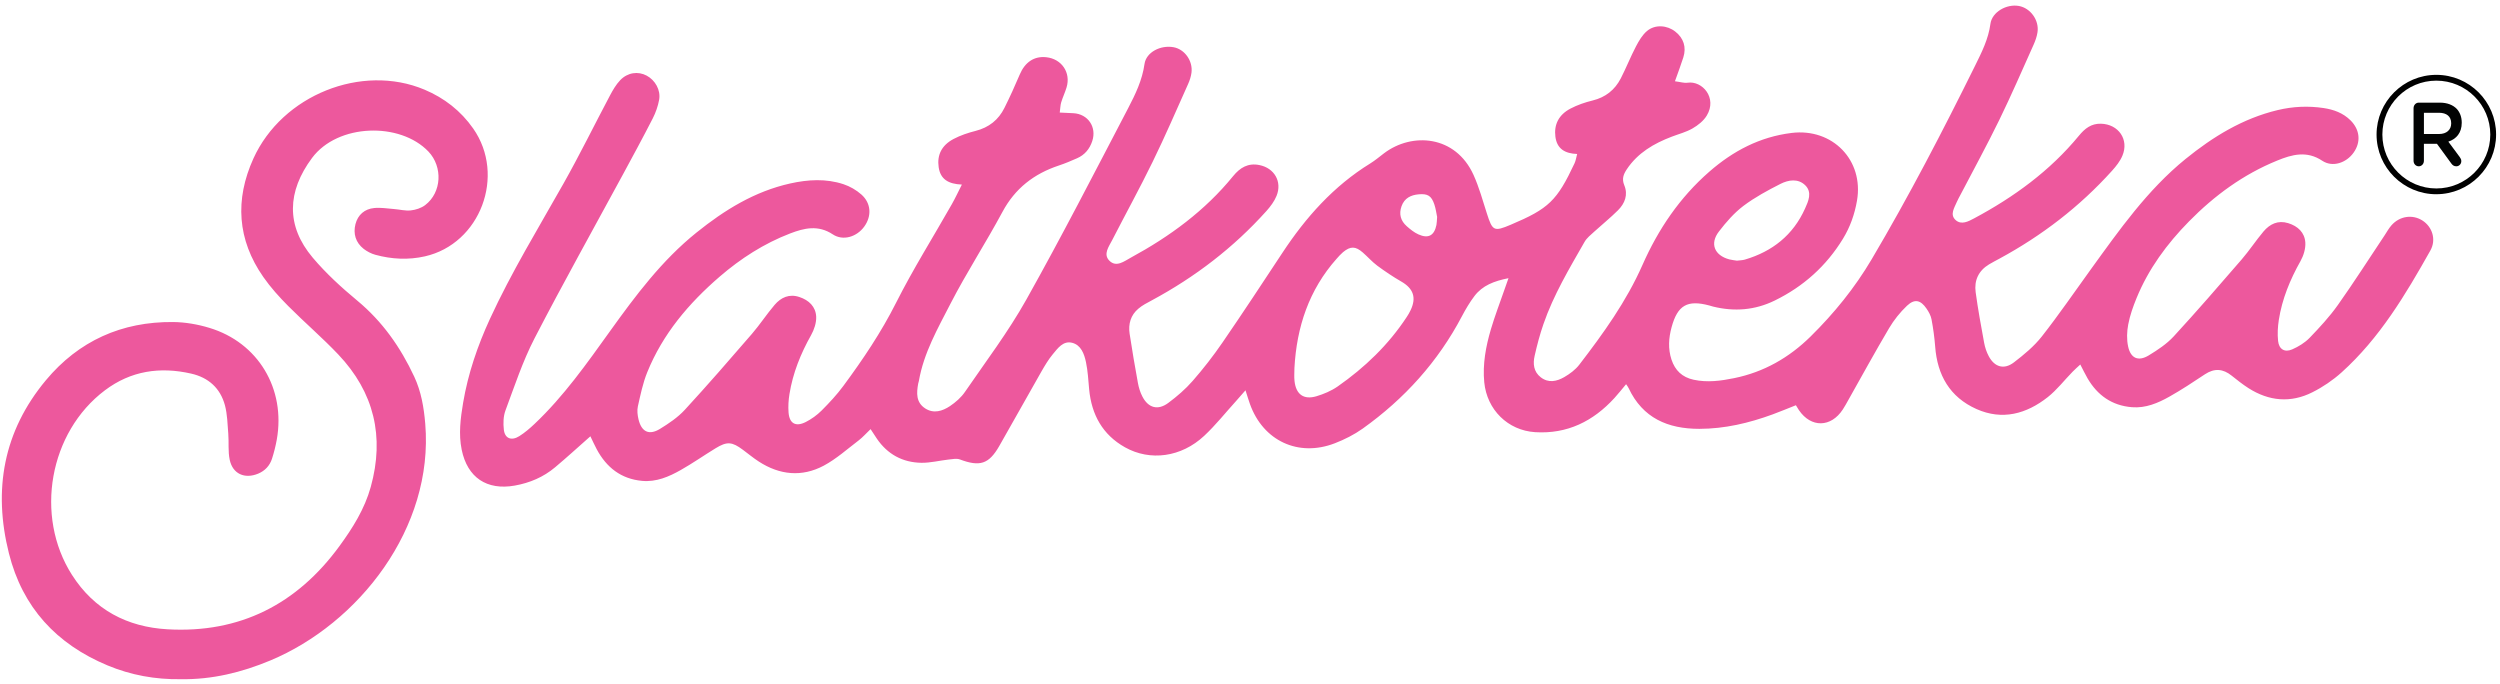
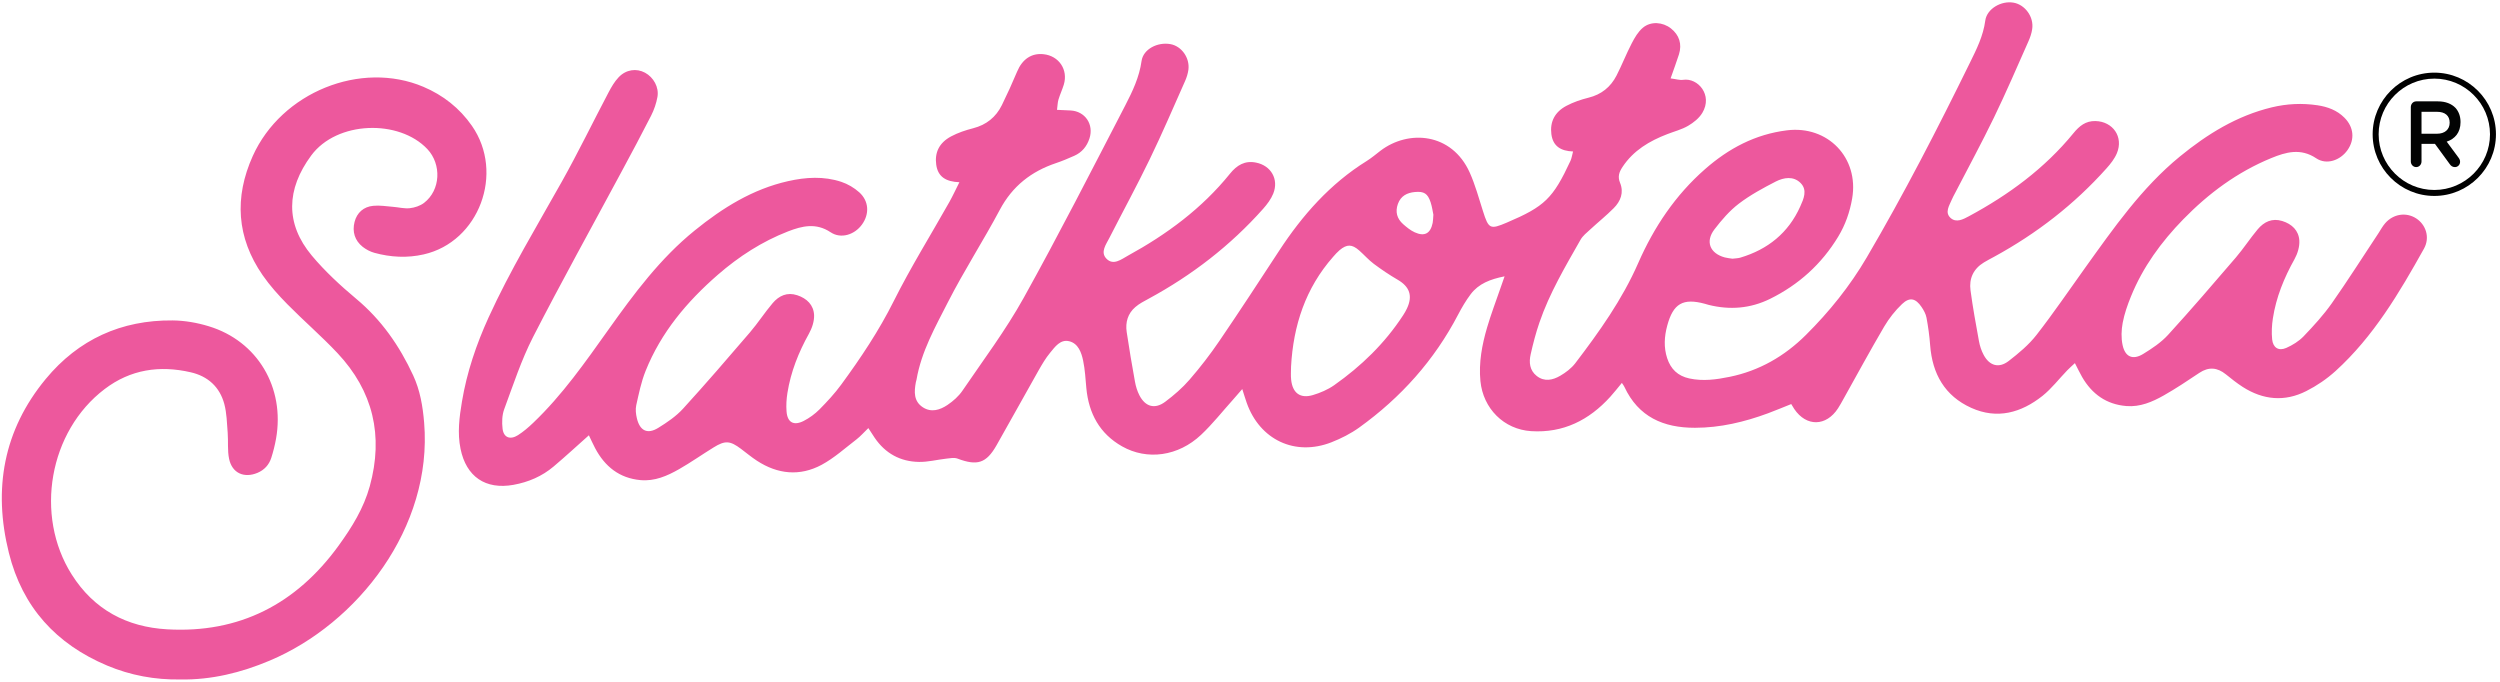
- <svg xmlns="http://www.w3.org/2000/svg" width="128" height="35" viewBox="0 0 128 35">
+ <svg xmlns="http://www.w3.org/2000/svg" width="176" height="48" viewBox="0 0 176 48">
  <g fill="none" fill-rule="evenodd">
    <g>
      <g>
-         <g fill="#ED589D">
-           <path d="M73.58 10.934c-.034-.16-.064-.404-.14-.633-.15-.447-.34-.563-.803-.522-.407.036-.73.197-.878.608-.144.404-.045.752.27 1.028.181.16.376.318.594.416.508.229.81.061.922-.48.022-.108.02-.221.036-.417m15.349 2.242c.14-.019.28-.017.408-.055 1.41-.415 2.47-1.258 3.077-2.607.17-.375.384-.836.012-1.199-.366-.358-.859-.276-1.265-.071-.656.333-1.314.688-1.899 1.128-.476.361-.886.832-1.253 1.31-.48.62-.233 1.222.528 1.428.13.034.264.044.392.066M66.275 18.67c0 .224-.021.45.005.673.074.676.466.967 1.115.777.38-.113.768-.277 1.092-.502 1.39-.971 2.6-2.131 3.538-3.558.073-.111.143-.228.199-.35.306-.643.14-1.108-.475-1.463-.425-.245-.834-.52-1.23-.812-.268-.2-.492-.457-.746-.679-.373-.325-.63-.328-1.01-.015-.119.101-.224.22-.328.337-1.418 1.595-2.045 3.497-2.16 5.592M80.75 7.714c-.628-.023-1.034-.265-1.114-.885-.078-.614.165-1.122.774-1.44.355-.186.746-.32 1.136-.415.658-.162 1.132-.54 1.437-1.128.276-.537.498-1.103.778-1.638.152-.29.33-.597.575-.798.411-.34 1.024-.289 1.438.037.427.333.579.8.412 1.322-.12.379-.262.75-.429 1.222.28.035.47.101.646.074.757-.112 1.53.776.985 1.68-.163.272-.45.5-.731.661-.327.19-.708.285-1.063.422-.92.35-1.743.83-2.306 1.675-.171.258-.256.49-.126.808.205.49.031.937-.326 1.29-.38.38-.804.718-1.202 1.082-.18.166-.386.324-.504.53-.78 1.364-1.59 2.716-2.106 4.212-.184.528-.326 1.072-.45 1.62-.094.408-.055.817.312 1.102.396.308.821.211 1.202-.008.286-.165.572-.378.77-.634 1.234-1.604 2.413-3.244 3.236-5.108.81-1.833 1.91-3.46 3.43-4.783 1.21-1.054 2.578-1.777 4.203-1.977 2.097-.26 3.71 1.396 3.351 3.467-.12.695-.35 1.347-.717 1.948-.854 1.398-2.027 2.449-3.5 3.168-1.013.494-2.064.575-3.15.307-.065-.017-.13-.039-.194-.056-1.126-.301-1.625-.014-1.931 1.11-.152.553-.187 1.108-.006 1.66.184.553.545.904 1.136 1.032.702.151 1.387.058 2.073-.082 1.52-.31 2.812-1.047 3.911-2.13 1.205-1.187 2.261-2.488 3.127-3.952 1.91-3.231 3.637-6.558 5.3-9.92.336-.68.68-1.359.783-2.138.08-.604.822-1.028 1.454-.916.595.105 1.05.731.956 1.348-.032.218-.11.436-.201.639-.578 1.29-1.14 2.588-1.76 3.859-.63 1.29-1.32 2.553-1.986 3.828-.061.12-.131.236-.182.358-.129.306-.37.65-.063.93.292.264.65.072.942-.084 2.04-1.09 3.887-2.433 5.368-4.231.301-.366.626-.631 1.131-.618.898.024 1.447.81 1.098 1.638-.118.283-.323.54-.53.77-1.656 1.838-3.591 3.323-5.764 4.5-.179.098-.36.189-.532.293-.54.325-.771.822-.687 1.429.117.864.275 1.725.433 2.583.045.24.124.483.24.696.299.557.784.697 1.287.31.514-.394 1.029-.82 1.425-1.323.874-1.112 1.673-2.282 2.503-3.428 1.463-2.02 2.894-4.066 4.855-5.66 1.409-1.143 2.93-2.077 4.721-2.506.776-.185 1.557-.222 2.345-.105.52.078 1.001.25 1.386.633.48.48.54 1.107.156 1.65-.374.528-1.078.768-1.605.417-.795-.53-1.552-.319-2.307-.01-1.733.705-3.214 1.79-4.52 3.119-1.129 1.15-2.071 2.428-2.683 3.926-.178.434-.338.886-.425 1.346-.07.365-.083.769-.005 1.13.131.609.525.777 1.056.454.457-.278.923-.586 1.282-.977 1.185-1.287 2.331-2.612 3.477-3.937.396-.46.73-.971 1.12-1.434.323-.38.74-.583 1.26-.423.497.153.847.483.878.997.019.312-.092.668-.248.947-.534.95-.944 1.94-1.11 3.016-.055.351-.074.718-.037 1.072.045.423.332.601.721.432.322-.14.646-.338.89-.588.513-.532 1.022-1.081 1.448-1.682.832-1.174 1.604-2.386 2.403-3.582.11-.169.21-.35.342-.5.418-.476 1.075-.572 1.584-.248.509.324.723.98.407 1.541-1.269 2.256-2.593 4.48-4.544 6.237-.445.4-.96.75-1.496 1.018-1.112.56-2.22.456-3.268-.21-.302-.193-.585-.419-.865-.642-.44-.353-.88-.39-1.36-.074-.6.398-1.2.797-1.825 1.148-.59.332-1.217.599-1.92.542-1.021-.082-1.766-.608-2.274-1.481-.123-.211-.227-.432-.37-.705-.15.14-.278.25-.394.37-.424.434-.8.926-1.27 1.299-1.091.859-2.323 1.205-3.654.61-1.362-.61-2.002-1.733-2.112-3.194-.036-.468-.1-.936-.187-1.398-.036-.19-.14-.38-.253-.545-.305-.447-.612-.52-1.004-.15-.353.334-.668.73-.916 1.148-.721 1.218-1.4 2.46-2.095 3.693-.088.157-.173.315-.272.465-.607.934-1.629.951-2.25.037-.049-.073-.093-.149-.154-.25-.407.16-.797.324-1.194.47-1.21.443-2.452.737-3.749.739-1.61.001-2.9-.549-3.622-2.086-.027-.06-.071-.114-.129-.2-.226.268-.401.496-.595.706-1.09 1.193-2.418 1.853-4.062 1.75-1.401-.089-2.467-1.152-2.605-2.552-.09-.933.08-1.837.342-2.723.197-.667.447-1.317.675-1.974.063-.181.129-.36.224-.635-.74.147-1.333.373-1.744.916-.243.321-.45.672-.638 1.028-1.226 2.333-2.947 4.233-5.082 5.757-.435.31-.929.558-1.427.751-1.867.723-3.674-.124-4.347-2.01-.073-.205-.135-.413-.228-.702-.19.219-.332.385-.476.543-.545.6-1.05 1.24-1.64 1.79-1.17 1.093-2.762 1.31-4.053.586-1.15-.645-1.712-1.672-1.835-2.964-.044-.468-.067-.942-.164-1.4-.089-.419-.252-.875-.713-.989-.456-.112-.731.283-.985.588-.227.273-.411.587-.59.898-.724 1.267-1.431 2.545-2.157 3.812-.53.92-.992 1.058-2.008.677-.169-.062-.384-.016-.577.004-.466.052-.932.174-1.398.167-.957-.016-1.729-.433-2.276-1.233-.099-.145-.192-.292-.323-.491-.221.212-.398.414-.605.574-.589.447-1.148.952-1.793 1.297-1.12.596-2.258.481-3.324-.21-.282-.182-.542-.4-.813-.6-.563-.42-.816-.44-1.409-.076-.594.363-1.167.765-1.772 1.107-.609.345-1.253.624-1.98.558-1.082-.098-1.827-.689-2.327-1.622-.114-.21-.21-.432-.323-.661-.629.556-1.208 1.085-1.809 1.589-.597.502-1.296.798-2.064.935-1.432.255-2.423-.413-2.716-1.833-.166-.81-.06-1.614.073-2.41.252-1.49.738-2.912 1.37-4.286 1.1-2.392 2.472-4.636 3.763-6.924.839-1.485 1.589-3.019 2.388-4.525.146-.275.308-.554.52-.777.381-.4.917-.47 1.357-.235.437.234.726.74.638 1.236-.06.326-.174.654-.325.95-.491.96-1.005 1.907-1.518 2.855-1.519 2.805-3.078 5.588-4.542 8.42-.603 1.17-1.02 2.44-1.482 3.68-.113.3-.121.667-.084.991.053.449.388.58.79.328.283-.178.543-.401.786-.632 1.495-1.414 2.67-3.086 3.863-4.748 1.308-1.823 2.655-3.624 4.426-5.046 1.434-1.153 2.974-2.106 4.794-2.512.91-.203 1.833-.26 2.732.038.33.109.658.299.918.53.502.447.532 1.108.141 1.643-.38.522-1.081.745-1.611.393-.747-.494-1.463-.321-2.184-.044-1.335.514-2.525 1.279-3.605 2.21-1.584 1.367-2.915 2.936-3.708 4.896-.226.557-.347 1.158-.48 1.745-.047.21-.018.454.033.668.153.638.539.827 1.093.49.457-.28.92-.591 1.279-.982 1.17-1.272 2.304-2.577 3.433-3.885.411-.476.755-1.008 1.164-1.487.325-.38.746-.575 1.264-.403.494.162.84.497.864 1.01.013.312-.105.665-.262.944-.534.95-.934 1.943-1.107 3.018-.05.309-.07.629-.046.94.042.565.364.75.879.49.296-.15.578-.354.813-.588.396-.398.784-.812 1.115-1.262 1-1.354 1.937-2.743 2.7-4.26.869-1.722 1.9-3.363 2.853-5.043.17-.3.317-.616.514-1.005-.694-.027-1.1-.276-1.188-.888-.09-.62.147-1.12.76-1.445.353-.187.744-.317 1.134-.416.678-.173 1.17-.564 1.475-1.18.28-.562.54-1.134.784-1.71.266-.627.737-.948 1.354-.881.792.083 1.272.79 1.04 1.55-.078.257-.195.502-.274.76-.043.141-.043.296-.074.523.267.013.481.021.695.033.749.038 1.207.708.97 1.425-.131.402-.385.71-.778.882-.307.135-.619.268-.938.373-1.269.423-2.238 1.17-2.884 2.377-.85 1.583-1.834 3.094-2.656 4.69-.651 1.268-1.374 2.526-1.622 3.965-.009.043-.026.086-.034.13-.088.483-.117.963.357 1.272.437.284.884.138 1.267-.116.293-.196.578-.446.773-.733 1.068-1.556 2.214-3.071 3.134-4.712 1.811-3.23 3.504-6.529 5.22-9.813.371-.71.721-1.436.836-2.261.086-.602.82-.978 1.485-.858.57.103.998.698.92 1.304-.027.196-.088.394-.172.578-.596 1.33-1.173 2.671-1.814 3.981-.658 1.352-1.386 2.671-2.072 4.01-.169.33-.473.72-.152 1.051.357.37.768.032 1.103-.149 1.992-1.082 3.799-2.403 5.24-4.176.356-.436.766-.682 1.343-.565.766.152 1.175.85.88 1.576-.114.283-.313.546-.518.776-1.684 1.876-3.656 3.384-5.875 4.578-.237.126-.483.252-.685.425-.39.33-.52.781-.446 1.277.128.841.27 1.681.424 2.518.044.242.117.485.23.701.302.587.795.724 1.327.327.447-.332.88-.705 1.246-1.124.546-.625 1.06-1.284 1.529-1.969 1.042-1.516 2.052-3.053 3.066-4.59 1.2-1.822 2.623-3.42 4.5-4.578.247-.153.471-.343.704-.52 1.442-1.09 3.665-.921 4.583 1.109.285.63.47 1.307.682 1.969.287.902.363.945 1.224.58 1.944-.821 2.367-1.228 3.266-3.146.062-.132.082-.285.133-.476M9.255 34.605c-1.299.02-2.554-.207-3.751-.707-2.611-1.09-4.353-2.966-5.048-5.74-.818-3.257-.28-6.249 1.892-8.858 1.682-2.018 3.886-3.006 6.512-2.982.621.006 1.26.116 1.855.297 2.505.754 3.92 3.123 3.456 5.725-.06.33-.142.659-.245.978-.116.356-.356.616-.711.764-.685.283-1.3.015-1.454-.71-.092-.431-.037-.892-.073-1.338-.04-.488-.047-.991-.173-1.46-.238-.87-.84-1.415-1.73-1.616-1.594-.363-3.084-.145-4.412.855-2.856 2.148-3.612 6.432-1.692 9.445 1.146 1.8 2.836 2.674 4.896 2.792 3.705.212 6.634-1.287 8.807-4.265.675-.924 1.285-1.896 1.598-3.021.715-2.576.174-4.85-1.663-6.786-.818-.862-1.727-1.639-2.567-2.484-.456-.459-.898-.948-1.268-1.479-1.338-1.915-1.464-3.964-.509-6.07 1.476-3.249 5.547-4.873 8.755-3.527 1.019.429 1.862 1.085 2.496 1.99 1.685 2.405.366 5.907-2.474 6.548-.843.191-1.7.148-2.537-.082-.21-.058-.421-.168-.595-.302-.411-.323-.545-.775-.42-1.268.123-.474.468-.778.961-.823.33-.033.668.025 1.003.051.29.021.584.102.867.071.255-.027.538-.12.738-.272.852-.649.907-1.961.169-2.739-1.449-1.524-4.644-1.444-5.962.326-1.278 1.717-1.341 3.473.034 5.102.677.802 1.464 1.523 2.274 2.195 1.297 1.073 2.225 2.399 2.926 3.902.355.76.493 1.574.563 2.411.444 5.336-3.413 10.231-7.934 12.119-1.469.613-2.984.983-4.584.958" transform="translate(-150 -18) translate(150 18) translate(0 .17)" />
-         </g>
        <g>
-           <path fill="#020303" d="M3.226 3.109c.38 0 .62-.213.62-.541v-.01c0-.346-.232-.536-.625-.536H2.45V3.11h.777zM1.919 1.79c0-.162.117-.287.267-.287h1.078c.38 0 .677.12.872.324.159.176.25.416.25.698v.01c0 .517-.28.831-.686.966l.578.78c.051.07.086.13.086.218 0 .157-.125.264-.254.264-.121 0-.199-.06-.26-.148l-.732-1.003h-.669v.869c0 .157-.116.282-.263.282-.15 0-.267-.125-.267-.282V1.79z" transform="translate(-150 -18) translate(150 18) translate(121.655 3.752)" />
-           <path fill="#000" d="M3.085.377C1.562.377.322 1.615.322 3.137c0 1.522 1.24 2.76 2.763 2.76s2.763-1.238 2.763-2.76c0-1.522-1.24-2.76-2.763-2.76m0 5.816c-1.687 0-3.06-1.37-3.06-3.056C.026 1.452 1.399.08 3.086.08c1.686 0 3.059 1.37 3.059 3.056 0 1.685-1.373 3.056-3.06 3.056" transform="translate(-150 -18) translate(150 18) translate(121.655 3.752)" />
+           <g fill="#ED589D">
+             <path d="M100.91 15.114c-.048-.22-.09-.558-.195-.875-.205-.618-.464-.778-1.1-.722-.558.05-1 .273-1.204.842-.198.558-.062 1.039.369 1.42.25.22.517.44.816.576.697.316 1.11.084 1.264-.663.03-.15.028-.308.05-.578m21.048 3.099c.194-.025.385-.023.56-.075 1.933-.575 3.388-1.74 4.22-3.604.234-.519.527-1.156.016-1.657-.5-.496-1.177-.382-1.735-.1-.899.462-1.802.951-2.603 1.561-.654.499-1.215 1.15-1.72 1.81-.657.857-.318 1.69.726 1.974.177.048.362.061.536.09M90.89 25.809c0 .31-.028.622.007.93.102.934.64 1.337 1.53 1.074.522-.156 1.054-.383 1.497-.694 1.907-1.343 3.565-2.946 4.852-4.918.1-.154.196-.315.273-.483.42-.89.192-1.533-.651-2.024-.583-.338-1.144-.718-1.686-1.122-.368-.276-.676-.632-1.023-.938-.513-.45-.866-.454-1.385-.02-.164.139-.308.304-.45.465-1.945 2.204-2.806 4.834-2.964 7.73m19.853-15.145c-.86-.032-1.417-.367-1.527-1.224-.107-.847.226-1.55 1.06-1.99.488-.257 1.025-.441 1.558-.573.903-.224 1.553-.747 1.971-1.56.38-.742.683-1.524 1.068-2.264.207-.401.452-.824.788-1.103.564-.47 1.404-.399 1.972.051.586.46.794 1.106.565 1.828-.166.523-.36 1.037-.588 1.69.383.048.644.138.886.1 1.038-.154 2.097 1.074 1.35 2.323-.224.376-.617.69-1.002.915-.448.261-.97.393-1.457.582-1.262.485-2.391 1.147-3.163 2.316-.235.357-.352.676-.172 1.116.28.679.042 1.296-.448 1.785-.522.525-1.103.991-1.648 1.495-.248.228-.53.447-.69.733-1.07 1.885-2.183 3.754-2.89 5.821-.252.73-.447 1.483-.617 2.239-.129.564-.075 1.13.428 1.525.544.425 1.126.291 1.649-.012.392-.228.783-.523 1.056-.876 1.691-2.217 3.31-4.485 4.438-7.062 1.11-2.532 2.618-4.783 4.703-6.61 1.66-1.458 3.535-2.457 5.764-2.733 2.876-.36 5.088 1.93 4.596 4.792-.165.96-.48 1.861-.984 2.693-1.17 1.932-2.78 3.384-4.799 4.38-1.39.682-2.83.794-4.32.423-.09-.023-.178-.053-.266-.077-1.544-.417-2.229-.02-2.65 1.533-.207.766-.255 1.533-.006 2.296.252.764.747 1.25 1.557 1.426.963.209 1.903.08 2.843-.113 2.085-.428 3.857-1.447 5.364-2.944 1.652-1.641 3.1-3.44 4.288-5.464 2.62-4.466 4.987-9.065 7.267-13.713.462-.939.933-1.877 1.076-2.955.109-.834 1.126-1.42 1.993-1.265.817.145 1.441 1.01 1.31 1.863-.043.301-.149.603-.275.883-.792 1.784-1.562 3.578-2.413 5.335-.863 1.784-1.811 3.529-2.723 5.29-.085.166-.18.328-.25.497-.177.422-.508.898-.086 1.286.4.363.89.098 1.291-.118 2.799-1.507 5.33-3.363 7.362-5.848.413-.506.859-.872 1.551-.854 1.231.033 1.984 1.12 1.506 2.264-.162.39-.443.745-.727 1.063-2.271 2.542-4.925 4.594-7.905 6.222-.245.135-.495.26-.73.405-.741.45-1.057 1.135-.942 1.974.161 1.196.378 2.385.594 3.57.062.333.17.669.33.964.41.77 1.074.963 1.765.428.704-.545 1.41-1.132 1.954-1.83 1.199-1.536 2.294-3.153 3.432-4.737 2.006-2.793 3.97-5.62 6.658-7.823 1.933-1.582 4.02-2.872 6.475-3.465 1.064-.256 2.136-.307 3.216-.146.713.108 1.373.345 1.9.876.66.662.742 1.53.215 2.28-.513.73-1.479 1.062-2.202.577-1.09-.733-2.129-.44-3.164-.015-2.376.975-4.407 2.474-6.198 4.312-1.549 1.59-2.84 3.357-3.68 5.427-.244.6-.464 1.225-.583 1.86-.095.506-.114 1.064-.007 1.564.18.84.72 1.073 1.448.627.628-.385 1.267-.81 1.759-1.35 1.625-1.78 3.197-3.61 4.769-5.443.543-.635 1-1.343 1.536-1.982.443-.527 1.014-.806 1.728-.585.68.211 1.161.668 1.203 1.378.026.431-.125.924-.34 1.309-.732 1.312-1.295 2.681-1.523 4.17-.075.485-.1.992-.05 1.481.062.585.456.831.99.598.44-.194.886-.468 1.22-.814.703-.735 1.4-1.494 1.986-2.325 1.14-1.622 2.199-3.299 3.295-4.95.151-.234.287-.485.468-.693.574-.658 1.475-.79 2.174-.342.697.448.99 1.354.557 2.13-1.74 3.12-3.556 6.194-6.23 8.622-.612.554-1.318 1.036-2.053 1.406-1.525.776-3.045.631-4.481-.29-.415-.266-.802-.578-1.187-.887-.604-.488-1.205-.54-1.866-.102-.821.55-1.644 1.1-2.502 1.587-.81.458-1.67.827-2.632.749-1.401-.113-2.423-.84-3.12-2.047-.168-.292-.31-.597-.506-.975-.205.193-.382.345-.541.51-.581.601-1.096 1.281-1.742 1.797-1.497 1.188-3.186 1.666-5.011.844-1.868-.843-2.745-2.396-2.897-4.416-.048-.646-.137-1.294-.256-1.932-.049-.264-.193-.526-.348-.754-.417-.618-.839-.717-1.375-.208-.485.462-.916 1.01-1.257 1.588-.989 1.684-1.92 3.4-2.872 5.105-.122.216-.238.435-.374.643-.833 1.291-2.234 1.315-3.085.051-.068-.1-.128-.206-.212-.346-.558.222-1.094.448-1.637.65-1.66.613-3.363 1.019-5.142 1.02-2.208.003-3.978-.757-4.967-2.882-.037-.084-.098-.157-.177-.277-.31.371-.55.686-.816.976-1.495 1.65-3.316 2.562-5.57 2.42-1.922-.123-3.384-1.593-3.573-3.528-.124-1.29.11-2.54.469-3.764.27-.922.613-1.821.926-2.73.086-.25.176-.498.307-.877-1.014.203-1.828.516-2.392 1.266-.334.444-.618.929-.875 1.42-1.68 3.226-4.04 5.852-6.97 7.96-.596.428-1.273.77-1.956 1.038-2.56 1-5.04-.172-5.962-2.78-.1-.282-.185-.57-.313-.969-.26.302-.455.531-.653.75-.746.829-1.439 1.713-2.248 2.474-1.605 1.511-3.789 1.812-5.56.811-1.575-.892-2.347-2.312-2.515-4.097-.06-.647-.093-1.302-.226-1.936-.121-.578-.345-1.209-.977-1.367-.625-.155-1.003.391-1.35.813-.313.377-.565.812-.81 1.24-.993 1.753-1.963 3.519-2.959 5.27-.725 1.273-1.359 1.463-2.753.937-.232-.086-.527-.023-.79.005-.64.072-1.279.241-1.918.23-1.312-.021-2.371-.597-3.122-1.704-.135-.2-.263-.403-.443-.678-.303.292-.546.572-.83.793-.807.618-1.574 1.316-2.458 1.793-1.536.824-3.096.666-4.558-.29-.387-.252-.744-.552-1.115-.83-.772-.58-1.12-.608-1.933-.104-.814.501-1.6 1.057-2.43 1.53-.835.477-1.718.863-2.717.771-1.482-.136-2.504-.952-3.19-2.242-.156-.292-.289-.598-.443-.914-.862.769-1.657 1.5-2.48 2.196-.82.694-1.778 1.103-2.831 1.293-1.964.352-3.323-.571-3.724-2.534-.229-1.119-.084-2.231.1-3.33.345-2.062 1.011-4.026 1.877-5.926 1.509-3.307 3.39-6.408 5.162-9.57 1.15-2.053 2.178-4.174 3.275-6.256.2-.38.421-.766.713-1.074.522-.554 1.257-.65 1.861-.325.599.324.996 1.024.874 1.709-.081.45-.238.904-.445 1.314-.674 1.326-1.378 2.636-2.082 3.945-2.083 3.878-4.22 7.725-6.23 11.64-.826 1.618-1.398 3.373-2.032 5.086-.154.415-.166.923-.114 1.37.072.621.53.803 1.084.454.387-.246.744-.555 1.077-.873 2.05-1.956 3.661-4.267 5.298-6.565 1.793-2.52 3.64-5.008 6.07-6.974 1.966-1.594 4.078-2.911 6.574-3.472 1.247-.281 2.513-.36 3.747.051.452.151.902.414 1.259.735.688.617.73 1.53.193 2.27-.522.721-1.483 1.03-2.21.542-1.023-.682-2.006-.443-2.994-.06-1.83.711-3.463 1.767-4.944 3.054-2.173 1.891-3.999 4.06-5.085 6.77-.31.77-.476 1.6-.658 2.412-.065.29-.026.626.044.922.21.882.74 1.144 1.5.677.627-.386 1.261-.817 1.753-1.356 1.604-1.759 3.16-3.563 4.708-5.371.564-.658 1.035-1.394 1.597-2.055.446-.525 1.022-.795 1.733-.558.678.224 1.152.687 1.185 1.396.018.432-.145.92-.36 1.306-.732 1.313-1.28 2.686-1.517 4.172-.068.426-.096.869-.063 1.298.057.782.499 1.036 1.205.678.406-.207.793-.49 1.115-.813.543-.55 1.075-1.123 1.529-1.744 1.372-1.872 2.656-3.792 3.703-5.888 1.192-2.38 2.605-4.65 3.913-6.972.233-.415.434-.852.704-1.389-.951-.037-1.508-.381-1.63-1.228-.121-.856.203-1.547 1.043-1.997.485-.259 1.021-.438 1.555-.575.93-.239 1.604-.78 2.024-1.631.382-.777.74-1.567 1.075-2.364.364-.866 1.01-1.31 1.856-1.218 1.086.114 1.745 1.093 1.428 2.142-.108.356-.27.695-.376 1.052-.06.195-.06.408-.103.723.366.017.66.028.954.044 1.026.053 1.655.98 1.331 1.97-.181.557-.529.982-1.068 1.22-.421.186-.848.37-1.287.516-1.74.585-3.068 1.618-3.955 3.285-1.166 2.189-2.515 4.277-3.642 6.482-.893 1.754-1.884 3.492-2.224 5.483-.012.059-.036.118-.047.18-.121.667-.16 1.33.49 1.758.599.392 1.212.19 1.737-.162.401-.27.792-.616 1.06-1.012 1.465-2.152 3.037-4.246 4.298-6.514 2.484-4.466 4.806-9.025 7.16-13.565.508-.981.988-1.985 1.146-3.125.117-.832 1.124-1.352 2.036-1.186.78.142 1.37.965 1.262 1.802-.038.271-.122.546-.236.8-.818 1.84-1.61 3.692-2.488 5.503-.902 1.868-1.9 3.692-2.842 5.542-.231.456-.649.995-.208 1.454.49.51 1.054.044 1.513-.207 2.731-1.496 5.21-3.322 7.187-5.772.487-.603 1.05-.943 1.84-.781 1.051.21 1.611 1.174 1.208 2.179-.157.391-.43.754-.712 1.072-2.308 2.594-5.013 4.678-8.056 6.328-.324.175-.662.348-.94.588-.534.457-.713 1.08-.61 1.765.175 1.163.368 2.324.58 3.48.06.335.16.671.315.97.415.81 1.091 1 1.82.452.614-.459 1.209-.975 1.71-1.554.748-.863 1.453-1.775 2.096-2.721 1.43-2.097 2.815-4.221 4.205-6.345 1.646-2.519 3.598-4.728 6.172-6.329.338-.212.646-.474.965-.719 1.978-1.507 5.025-1.273 6.285 1.533.391.872.643 1.808.935 2.722.394 1.247.499 1.306 1.679.801 2.665-1.134 3.246-1.696 4.48-4.348.083-.183.111-.394.181-.658M12.692 47.835c-1.781.028-3.502-.287-5.144-.977-3.581-1.507-5.969-4.1-6.923-7.936C-.496 34.42.242 30.285 3.22 26.68c2.307-2.79 5.329-4.156 8.931-4.122.851.008 1.728.16 2.544.41 3.435 1.042 5.375 4.317 4.739 7.914-.082.456-.194.91-.336 1.351-.159.493-.488.852-.975 1.057-.94.39-1.782.021-1.994-.983-.126-.595-.051-1.232-.1-1.848-.054-.675-.065-1.37-.238-2.019-.326-1.201-1.152-1.955-2.372-2.233-2.186-.502-4.23-.201-6.05 1.182-3.918 2.97-4.953 8.891-2.32 13.056 1.571 2.49 3.89 3.696 6.713 3.859 5.081.294 9.098-1.779 12.079-5.895.926-1.278 1.762-2.621 2.191-4.177.98-3.56.238-6.704-2.28-9.38-1.122-1.192-2.37-2.265-3.521-3.434-.625-.634-1.232-1.31-1.74-2.043-1.834-2.648-2.007-5.48-.697-8.39 2.024-4.492 7.607-6.738 12.007-4.876 1.397.592 2.553 1.5 3.423 2.75 2.31 3.324.502 8.166-3.393 9.05-1.156.266-2.332.205-3.48-.112-.288-.08-.577-.233-.815-.418-.564-.446-.748-1.072-.576-1.752.168-.656.642-1.076 1.318-1.138.452-.046.916.034 1.375.07.397.03.8.14 1.19.099.35-.038.736-.165 1.011-.376 1.168-.897 1.243-2.712.232-3.786-1.987-2.108-6.368-1.997-8.176.45-1.754 2.373-1.84 4.8.046 7.053.929 1.108 2.008 2.105 3.118 3.034 1.78 1.484 3.052 3.316 4.013 5.394.488 1.05.677 2.176.773 3.333.608 7.375-4.681 14.142-10.881 16.751-2.014.849-4.093 1.36-6.287 1.325" transform="translate(-139 -3434) translate(-277 2218) translate(416 1216)" />
+           </g>
+           <g>
+             <path fill="#020303" d="M4.576 4.414c.538 0 .88-.302.88-.768v-.013c0-.492-.33-.762-.887-.762H3.475v1.543h1.1zM2.722 2.543c0-.23.166-.407.38-.407H4.63c.539 0 .96.171 1.236.46.226.25.355.59.355.991V3.6c0 .735-.398 1.181-.973 1.372l.82 1.11c.073.097.122.183.122.308 0 .223-.177.374-.36.374-.172 0-.282-.085-.368-.21L4.422 5.13h-.947v1.233c0 .223-.166.4-.374.4-.213 0-.379-.177-.379-.4v-3.82z" transform="translate(-139 -3434) translate(-277 2218) translate(416 1216) translate(167 5)" />
+             <path fill="#000" d="M4.376.535C2.215.535.456 2.293.456 4.454s1.759 3.92 3.92 3.92c2.16 0 3.92-1.759 3.92-3.92S6.535.534 4.375.534m0 8.26c-2.393 0-4.34-1.947-4.34-4.34S1.983.114 4.376.114c2.392 0 4.339 1.947 4.339 4.34s-1.947 4.34-4.34 4.34" transform="translate(-139 -3434) translate(-277 2218) translate(416 1216) translate(167 5)" />
+           </g>
        </g>
      </g>
    </g>
  </g>
</svg>
